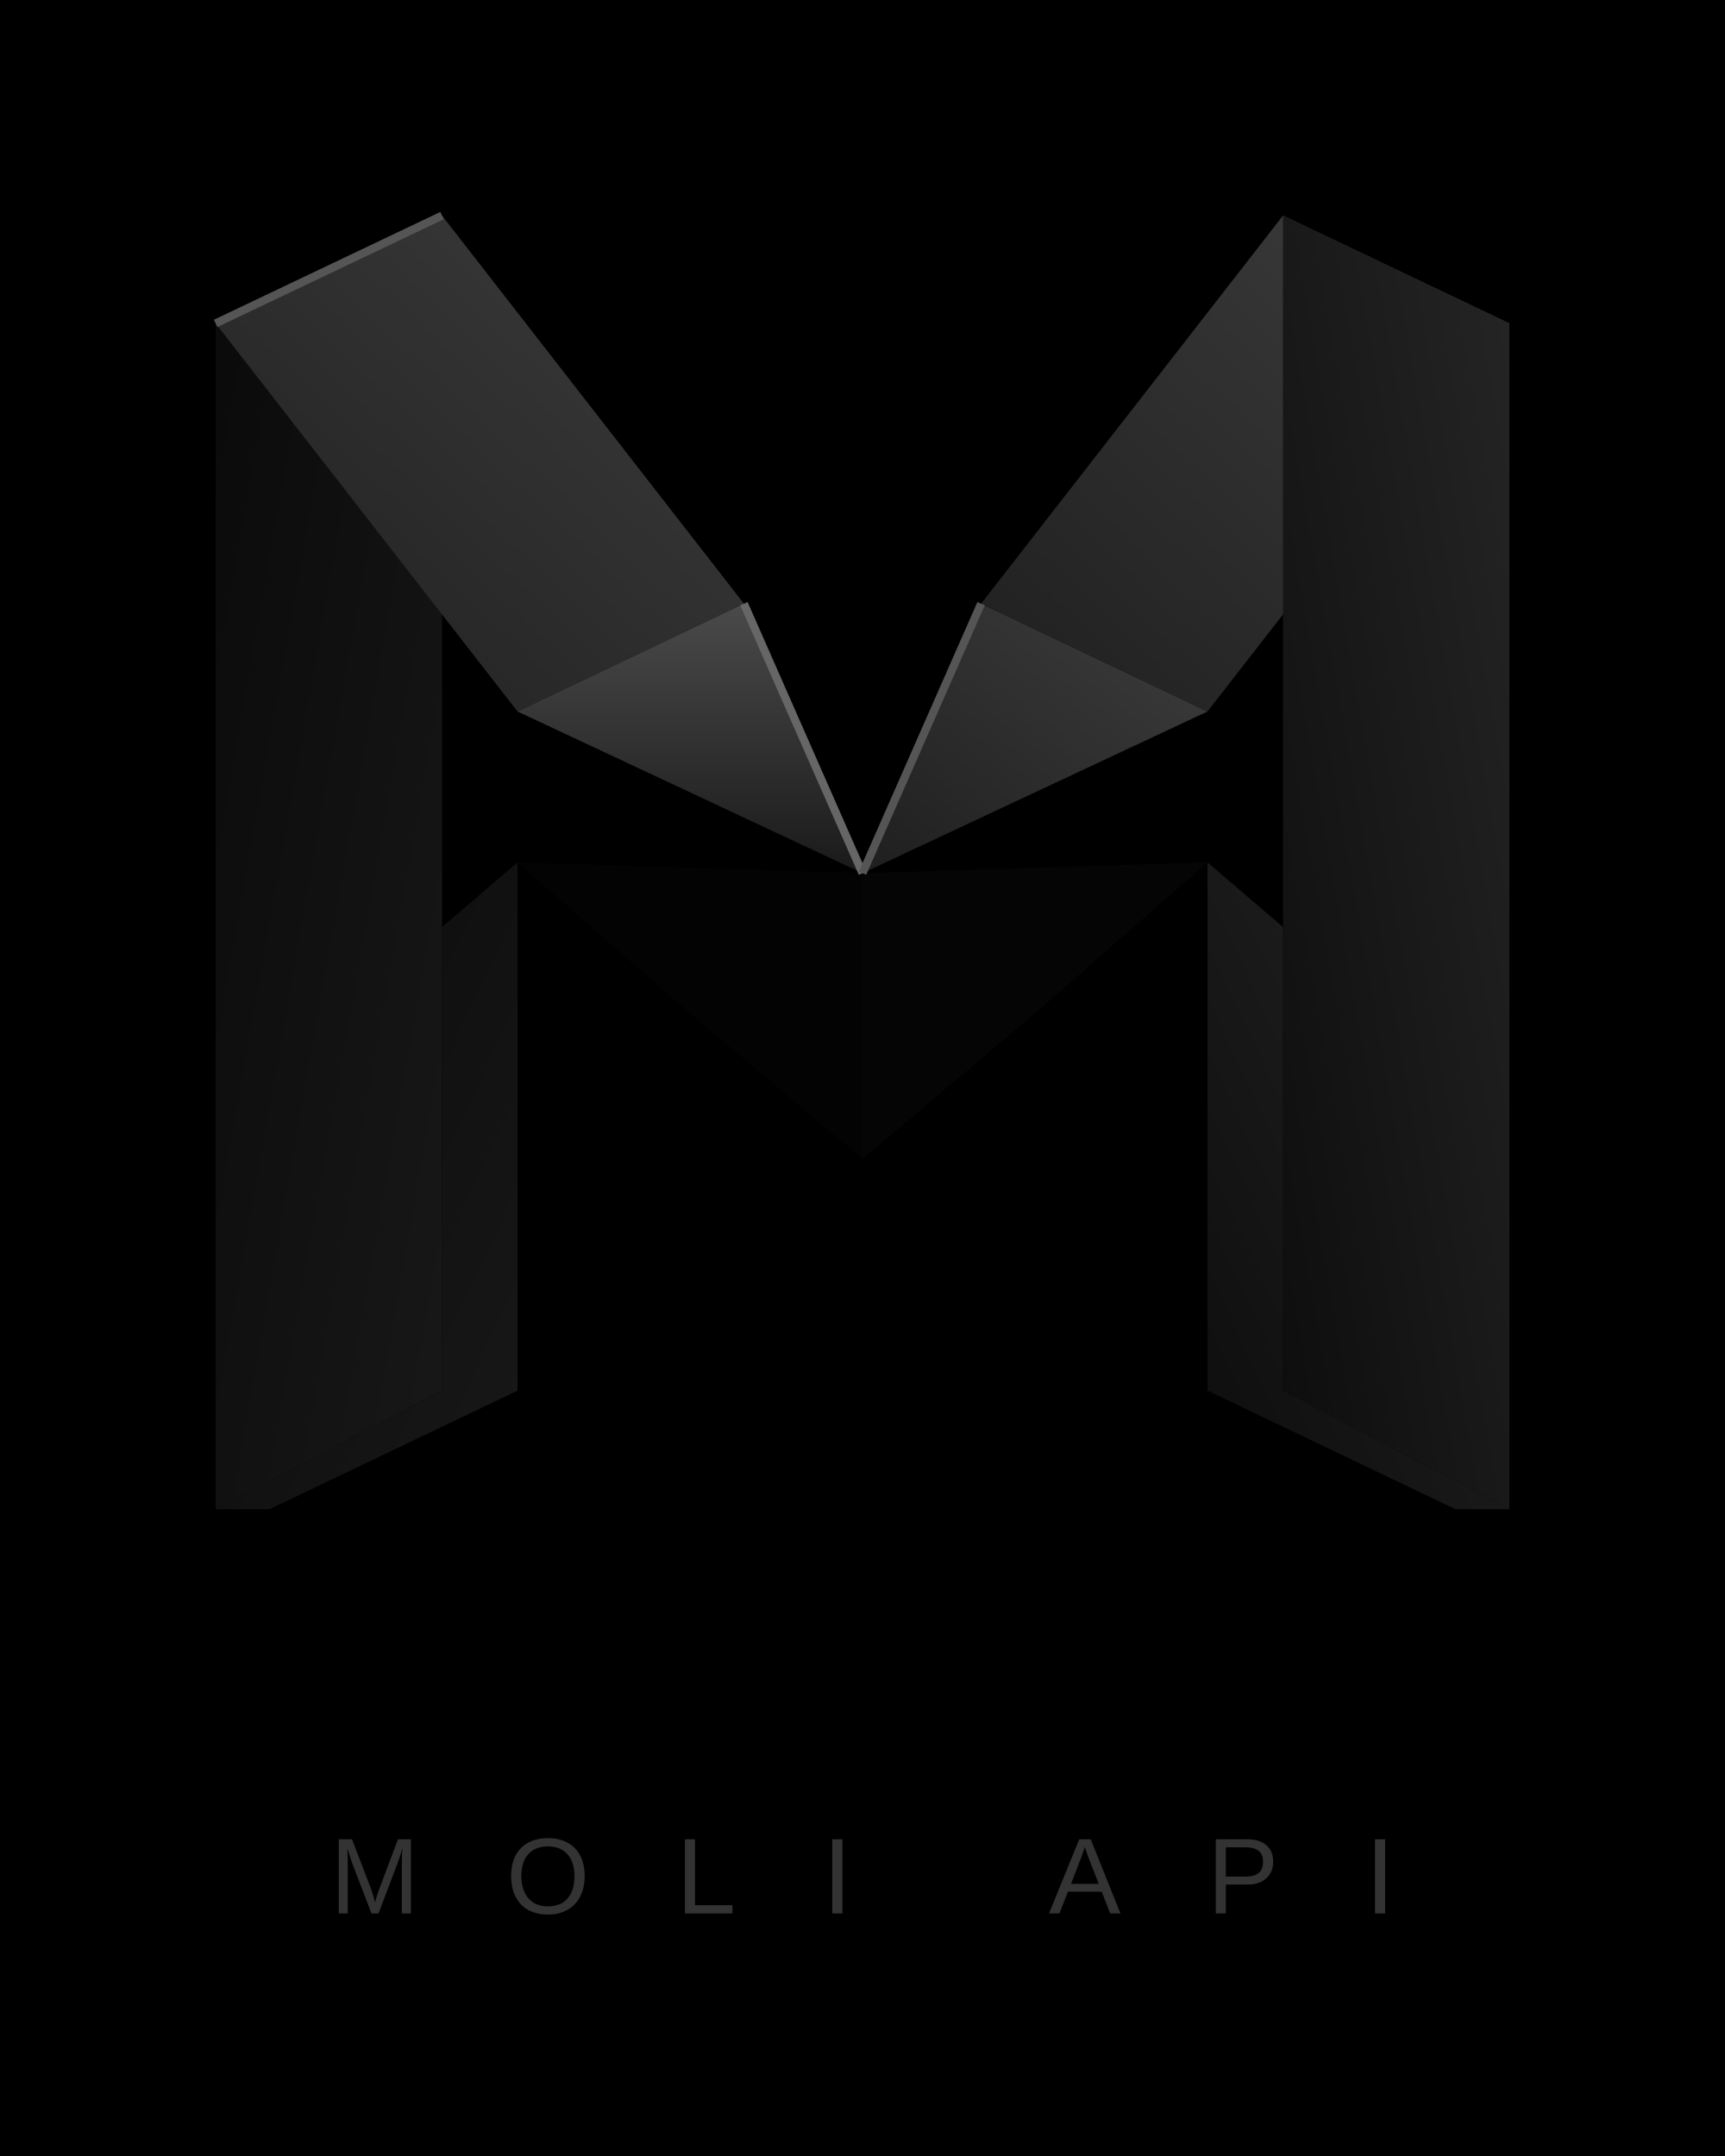
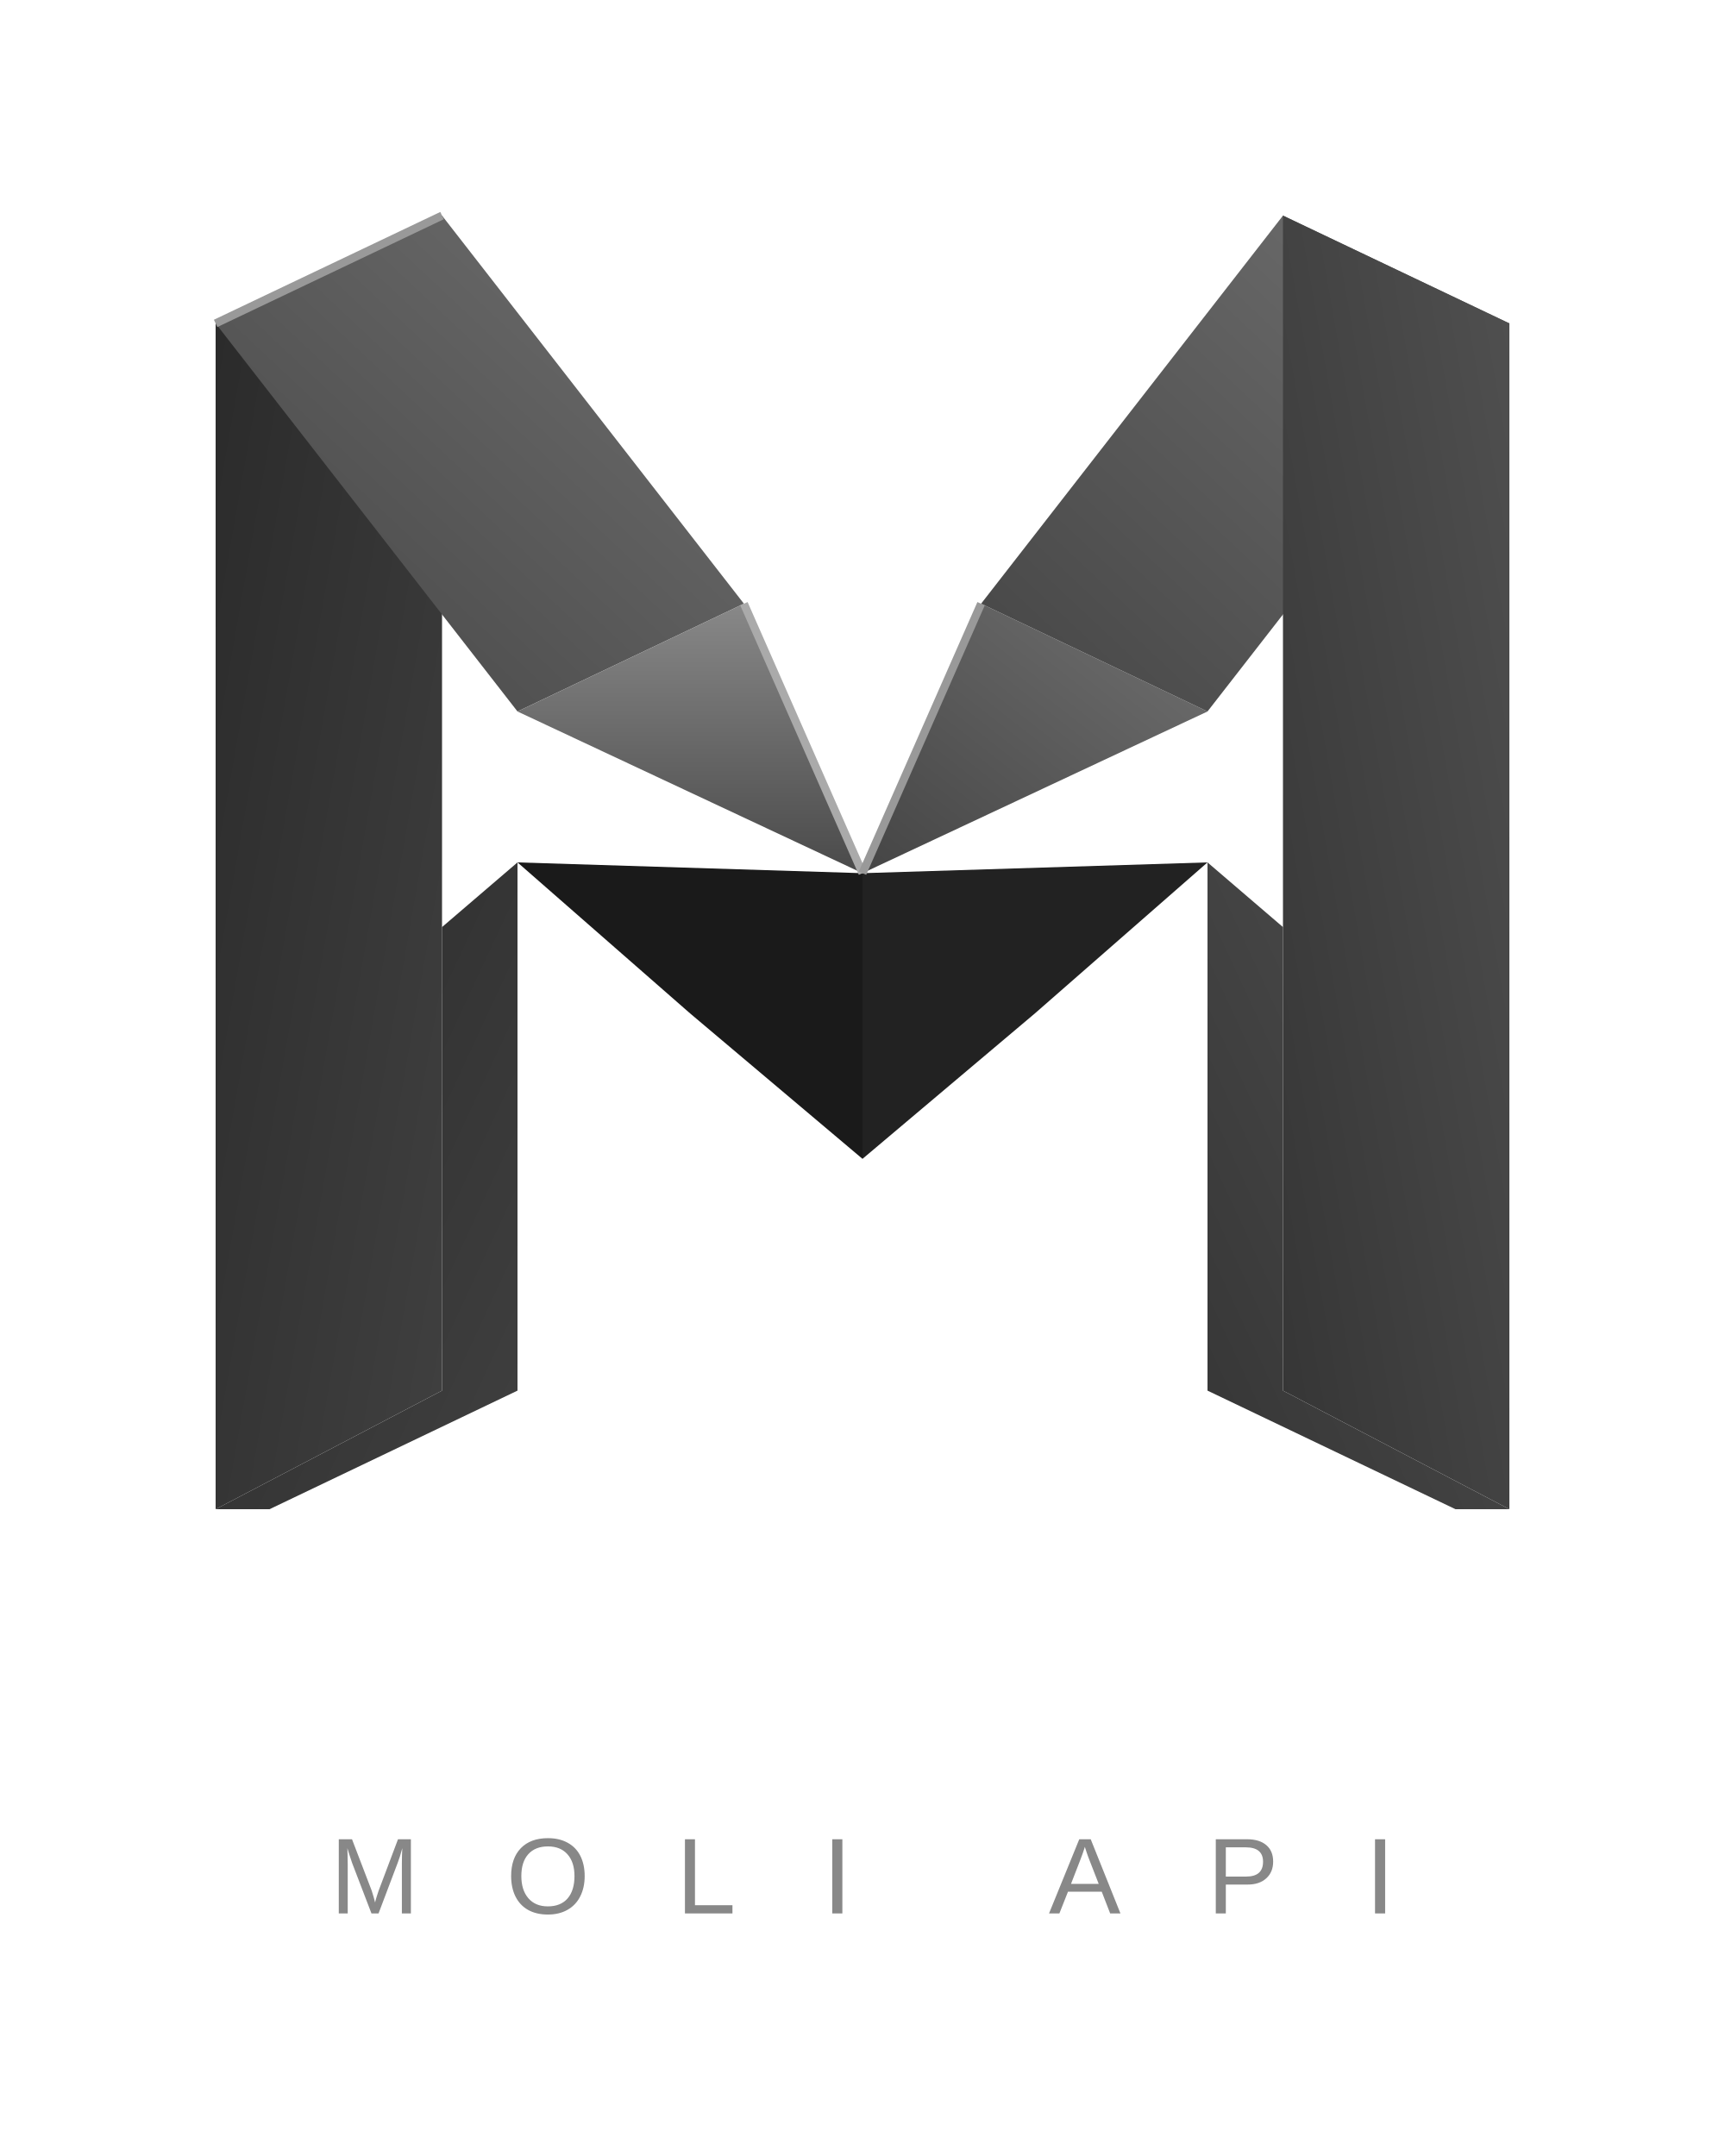
<svg xmlns="http://www.w3.org/2000/svg" width="320" height="400" viewBox="0 0 320 400">
  <defs>
    <linearGradient id="e1-dark" x1="0%" y1="0%" x2="100%" y2="100%">
-       <stop offset="0%" style="stop-color:#0a0a0a" />
-       <stop offset="100%" style="stop-color:#181818" />
+       <stop offset="0%" style="stop-color:#2a2a2a" />
+       <stop offset="100%" style="stop-color:#404040" />
    </linearGradient>
    <linearGradient id="e1-mid" x1="100%" y1="0%" x2="0%" y2="100%">
-       <stop offset="0%" style="stop-color:#252525" />
-       <stop offset="100%" style="stop-color:#0d0d0d" />
+       <stop offset="0%" style="stop-color:#505050" />
+       <stop offset="100%" style="stop-color:#353535" />
    </linearGradient>
    <linearGradient id="e1-light" x1="0%" y1="100%" x2="100%" y2="0%">
-       <stop offset="0%" style="stop-color:#1f1f1f" />
-       <stop offset="100%" style="stop-color:#3d3d3d" />
+       <stop offset="0%" style="stop-color:#454545" />
+       <stop offset="100%" style="stop-color:#707070" />
    </linearGradient>
    <linearGradient id="e1-peak" x1="50%" y1="0%" x2="50%" y2="100%">
-       <stop offset="0%" style="stop-color:#4a4a4a" />
-       <stop offset="100%" style="stop-color:#1a1a1a" />
+       <stop offset="0%" style="stop-color:#888888" />
+       <stop offset="100%" style="stop-color:#4a4a4a" />
    </linearGradient>
  </defs>
-   <rect width="320" height="400" fill="#000" />
+   <rect width="320" height="400" fill="transparent" />
  <polygon points="40,280 40,60 82,40 82,258" fill="url(#e1-dark)" />
  <polygon points="40,60 82,40 138,112 96,132" fill="url(#e1-light)" />
  <polygon points="96,132 138,112 160,162" fill="url(#e1-peak)" />
  <polygon points="160,162 182,112 224,132" fill="url(#e1-light)" />
  <polygon points="182,112 238,40 280,60 224,132" fill="url(#e1-light)" />
  <polygon points="238,40 280,60 280,280 238,258" fill="url(#e1-mid)" />
  <polygon points="40,280 82,258 82,172 96,160 96,258 50,280" fill="url(#e1-dark)" />
  <polygon points="224,160 224,258 270,280 280,280 238,258 238,172" fill="url(#e1-mid)" />
-   <polygon points="160,162 160,215 128,188 96,160" fill="#030303" />
-   <polygon points="160,162 160,215 192,188 224,160" fill="#050505" />
-   <line x1="40" y1="60" x2="82" y2="40" stroke="#555" stroke-width="1.5" />
-   <line x1="138" y1="112" x2="160" y2="162" stroke="#666" stroke-width="1.5" />
-   <line x1="182" y1="112" x2="160" y2="162" stroke="#555" stroke-width="1.5" />
-   <text x="160" y="355" font-family="Arial, sans-serif" font-size="20" font-weight="100" fill="#333" text-anchor="middle" letter-spacing="16">MOLI API</text>
+   <polygon points="160,162 160,215 128,188 96,160" fill="#1a1a1a" />
+   <polygon points="160,162 160,215 192,188 224,160" fill="#222222" />
+   <line x1="40" y1="60" x2="82" y2="40" stroke="#999" stroke-width="1.5" />
+   <line x1="138" y1="112" x2="160" y2="162" stroke="#aaa" stroke-width="1.5" />
+   <line x1="182" y1="112" x2="160" y2="162" stroke="#999" stroke-width="1.5" />
+   <text x="160" y="355" font-family="Arial, sans-serif" font-size="20" font-weight="100" fill="#888" text-anchor="middle" letter-spacing="16">MOLI API</text>
</svg>
